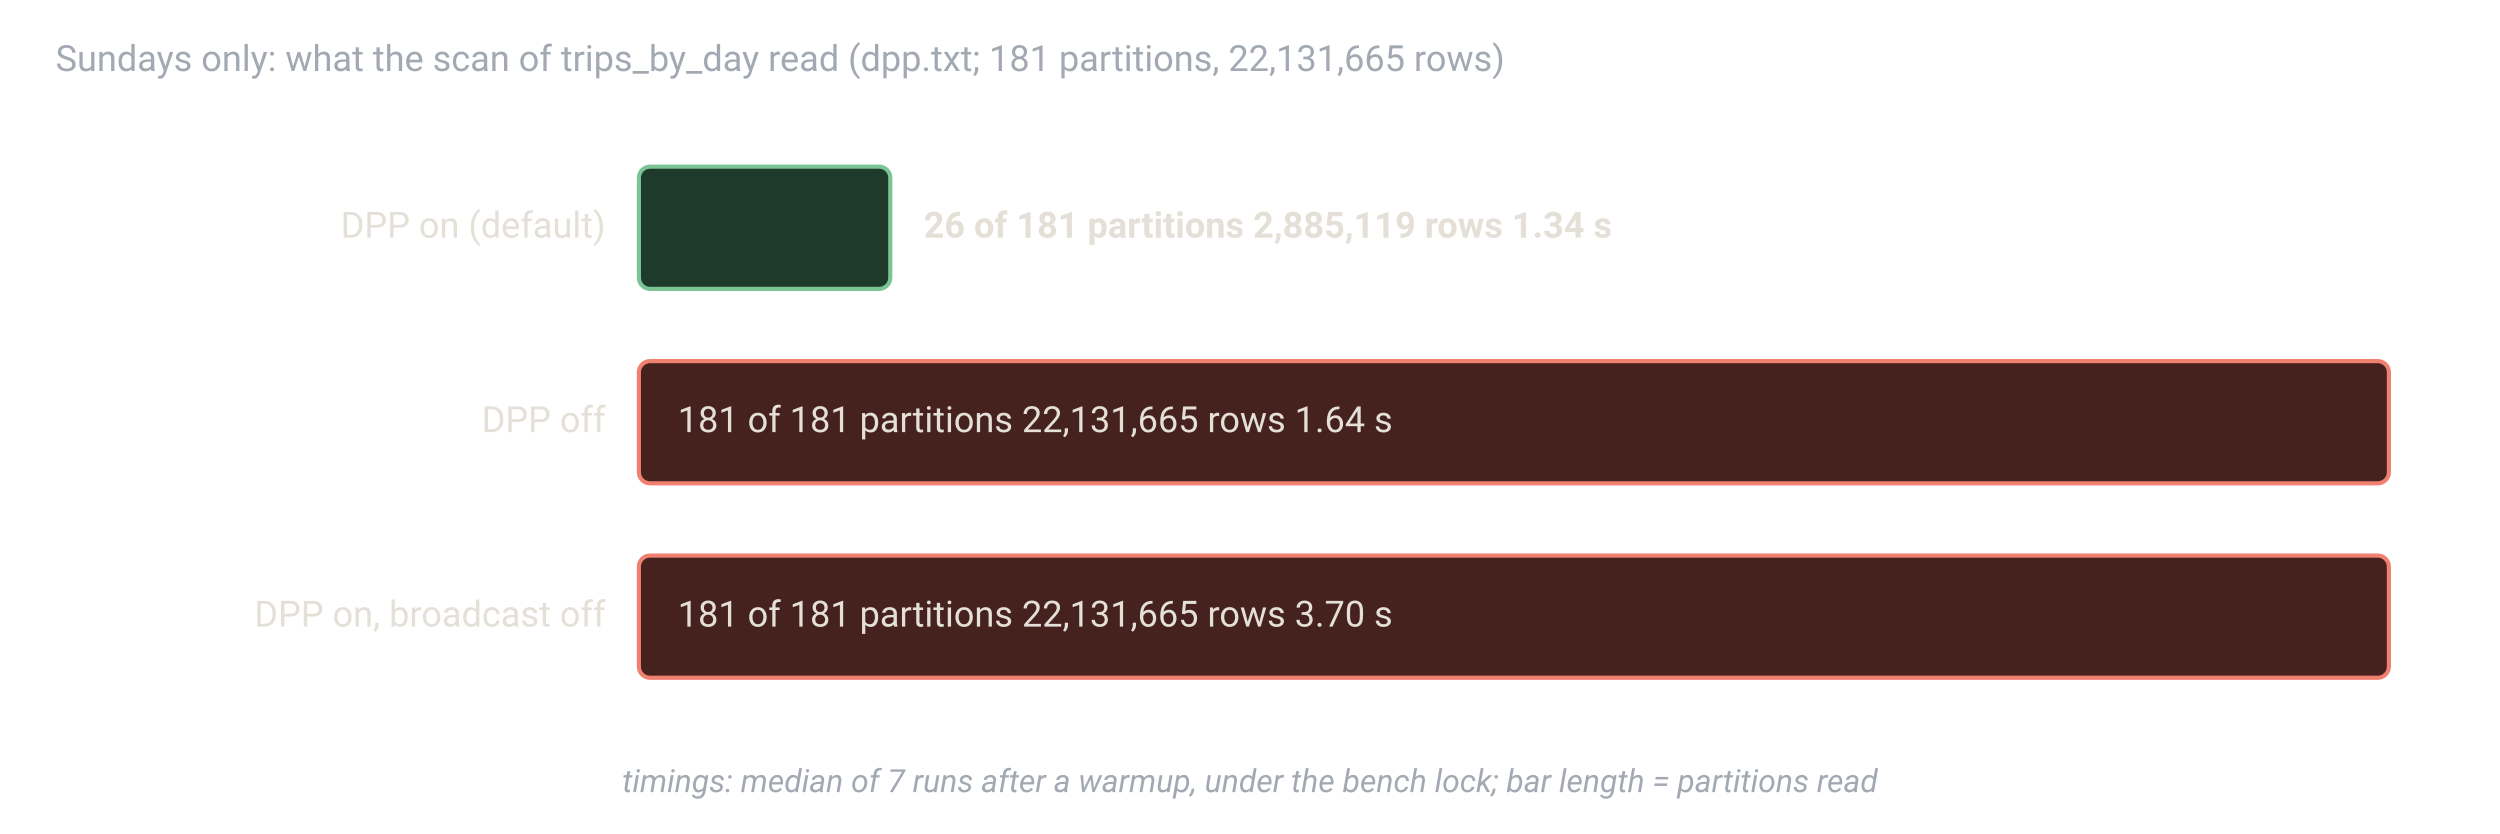
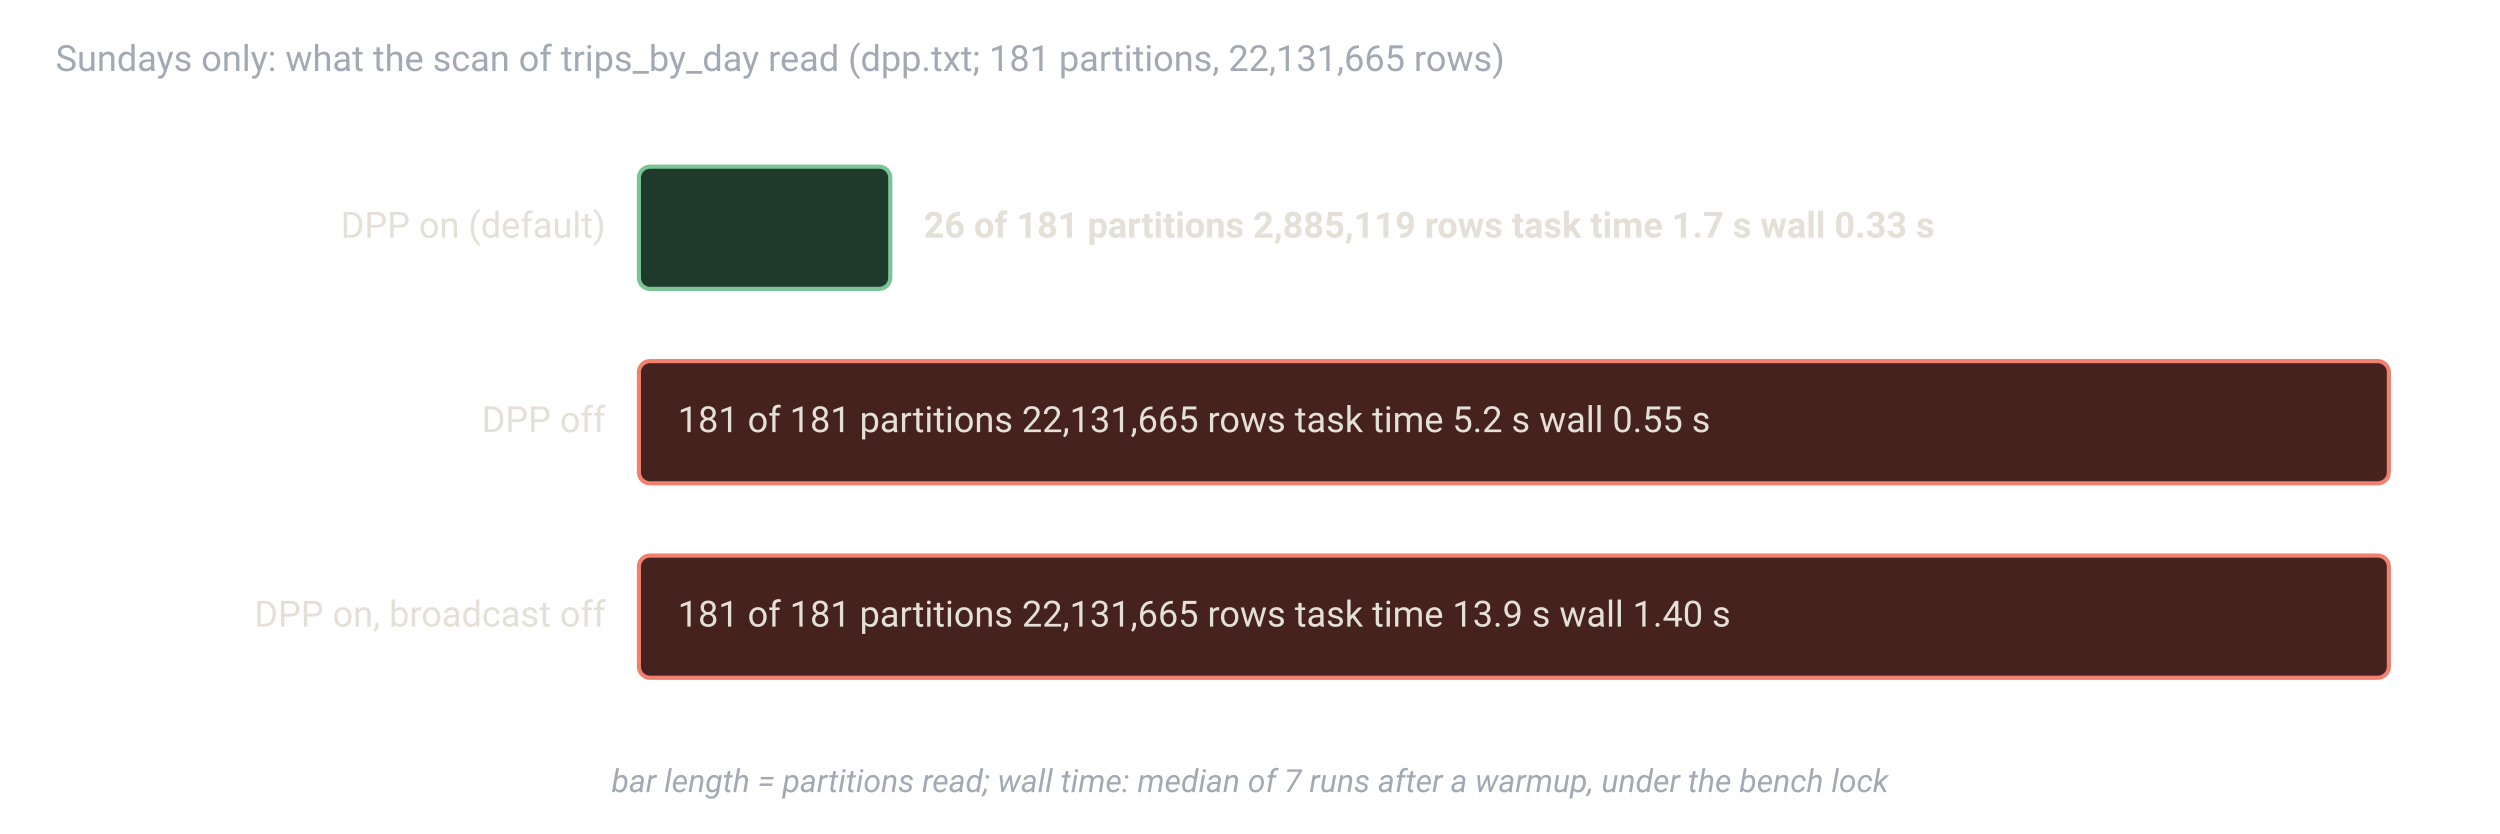
<svg xmlns="http://www.w3.org/2000/svg" viewBox="0 0 900 300" width="900" height="300" role="img">
  <defs>
    <marker id="ah-mute" viewBox="0 0 10 10" refX="9" refY="5" markerWidth="7" markerHeight="7" orient="auto-start-reverse">
      <path d="M0,0 L10,5 L0,10 z" fill="#A3A9B3" />
    </marker>
    <marker id="ah-line" viewBox="0 0 10 10" refX="9" refY="5" markerWidth="7" markerHeight="7" orient="auto-start-reverse">
      <path d="M0,0 L10,5 L0,10 z" fill="#5A606B" />
    </marker>
    <marker id="ah-fg" viewBox="0 0 10 10" refX="9" refY="5" markerWidth="7" markerHeight="7" orient="auto-start-reverse">
      <path d="M0,0 L10,5 L0,10 z" fill="#E4E0D8" />
    </marker>
    <marker id="ah-acc" viewBox="0 0 10 10" refX="9" refY="5" markerWidth="7" markerHeight="7" orient="auto-start-reverse">
      <path d="M0,0 L10,5 L0,10 z" fill="#F07A3C" />
    </marker>
    <marker id="ah-ok" viewBox="0 0 10 10" refX="9" refY="5" markerWidth="7" markerHeight="7" orient="auto-start-reverse">
      <path d="M0,0 L10,5 L0,10 z" fill="#7BC496" />
    </marker>
    <marker id="ah-blue" viewBox="0 0 10 10" refX="9" refY="5" markerWidth="7" markerHeight="7" orient="auto-start-reverse">
      <path d="M0,0 L10,5 L0,10 z" fill="#7FB0E6" />
    </marker>
    <marker id="ah-warn" viewBox="0 0 10 10" refX="9" refY="5" markerWidth="7" markerHeight="7" orient="auto-start-reverse">
      <path d="M0,0 L10,5 L0,10 z" fill="#E6B455" />
    </marker>
    <marker id="ah-red" viewBox="0 0 10 10" refX="9" refY="5" markerWidth="7" markerHeight="7" orient="auto-start-reverse">
      <path d="M0,0 L10,5 L0,10 z" fill="#F08070" />
    </marker>
  </defs>
  <text x="20" y="22.0" font-family="'DM Sans', Roboto, 'Helvetica Neue', Arial, sans-serif" font-size="13" font-weight="400" fill="#A3A9B3" text-anchor="start" dominant-baseline="middle">Sundays only: what the scan of trips_by_day read (dpp.txt; 181 partitions, 22,131,665 rows)</text>
  <text x="218" y="82.0" font-family="'DM Sans', Roboto, 'Helvetica Neue', Arial, sans-serif" font-size="13" font-weight="400" fill="#E4E0D8" text-anchor="end" dominant-baseline="middle">DPP on (default)</text>
  <rect x="230" y="60" width="90.497" height="44" rx="4" fill="#1E3A2B" stroke="#7BC496" stroke-width="1.5" opacity="1" />
-   <text x="332.497" y="82.0" font-family="'DM Sans', Roboto, 'Helvetica Neue', Arial, sans-serif" font-size="13" font-weight="600" fill="#E4E0D8" text-anchor="start" dominant-baseline="middle">26 of 181 partitions   2,885,119 rows   1.34 s</text>
+   <text x="332.497" y="82.0" font-family="'DM Sans', Roboto, 'Helvetica Neue', Arial, sans-serif" font-size="13" font-weight="600" fill="#E4E0D8" text-anchor="start" dominant-baseline="middle">26 of 181 partitions   2,885,119 rows   task time 1.7 s   wall 0.33 s</text>
  <text x="218" y="152.0" font-family="'DM Sans', Roboto, 'Helvetica Neue', Arial, sans-serif" font-size="13" font-weight="400" fill="#E4E0D8" text-anchor="end" dominant-baseline="middle">DPP off</text>
  <rect x="230" y="130" width="630.0" height="44" rx="4" fill="#46221E" stroke="#F08070" stroke-width="1.5" opacity="1" />
-   <text x="244" y="152.0" font-family="'DM Sans', Roboto, 'Helvetica Neue', Arial, sans-serif" font-size="13" font-weight="400" fill="#E4E0D8" text-anchor="start" dominant-baseline="middle">181 of 181 partitions   22,131,665 rows   1.64 s</text>
+   <text x="244" y="152.0" font-family="'DM Sans', Roboto, 'Helvetica Neue', Arial, sans-serif" font-size="13" font-weight="400" fill="#E4E0D8" text-anchor="start" dominant-baseline="middle">181 of 181 partitions   22,131,665 rows   task time 5.2 s   wall 0.55 s</text>
  <text x="218" y="222.0" font-family="'DM Sans', Roboto, 'Helvetica Neue', Arial, sans-serif" font-size="13" font-weight="400" fill="#E4E0D8" text-anchor="end" dominant-baseline="middle">DPP on, broadcast off</text>
  <rect x="230" y="200" width="630.0" height="44" rx="4" fill="#46221E" stroke="#F08070" stroke-width="1.5" opacity="1" />
-   <text x="244" y="222.0" font-family="'DM Sans', Roboto, 'Helvetica Neue', Arial, sans-serif" font-size="13" font-weight="400" fill="#E4E0D8" text-anchor="start" dominant-baseline="middle">181 of 181 partitions   22,131,665 rows   3.70 s</text>
-   <text x="450.0" y="282.0" font-family="'DM Sans', Roboto, 'Helvetica Neue', Arial, sans-serif" font-size="11.5" font-weight="400" font-style="italic" fill="#A3A9B3" text-anchor="middle" dominant-baseline="middle">timings: median of 7 runs after a warmup, under the bench lock; bar length = partitions read</text>
+   <text x="244" y="222.0" font-family="'DM Sans', Roboto, 'Helvetica Neue', Arial, sans-serif" font-size="13" font-weight="400" fill="#E4E0D8" text-anchor="start" dominant-baseline="middle">181 of 181 partitions   22,131,665 rows   task time 13.9 s   wall 1.40 s</text>
+   <text x="450.0" y="282.0" font-family="'DM Sans', Roboto, 'Helvetica Neue', Arial, sans-serif" font-size="11.5" font-weight="400" font-style="italic" fill="#A3A9B3" text-anchor="middle" dominant-baseline="middle">bar length = partitions read; wall time: median of 7 runs after a warmup, under the bench lock</text>
</svg>
